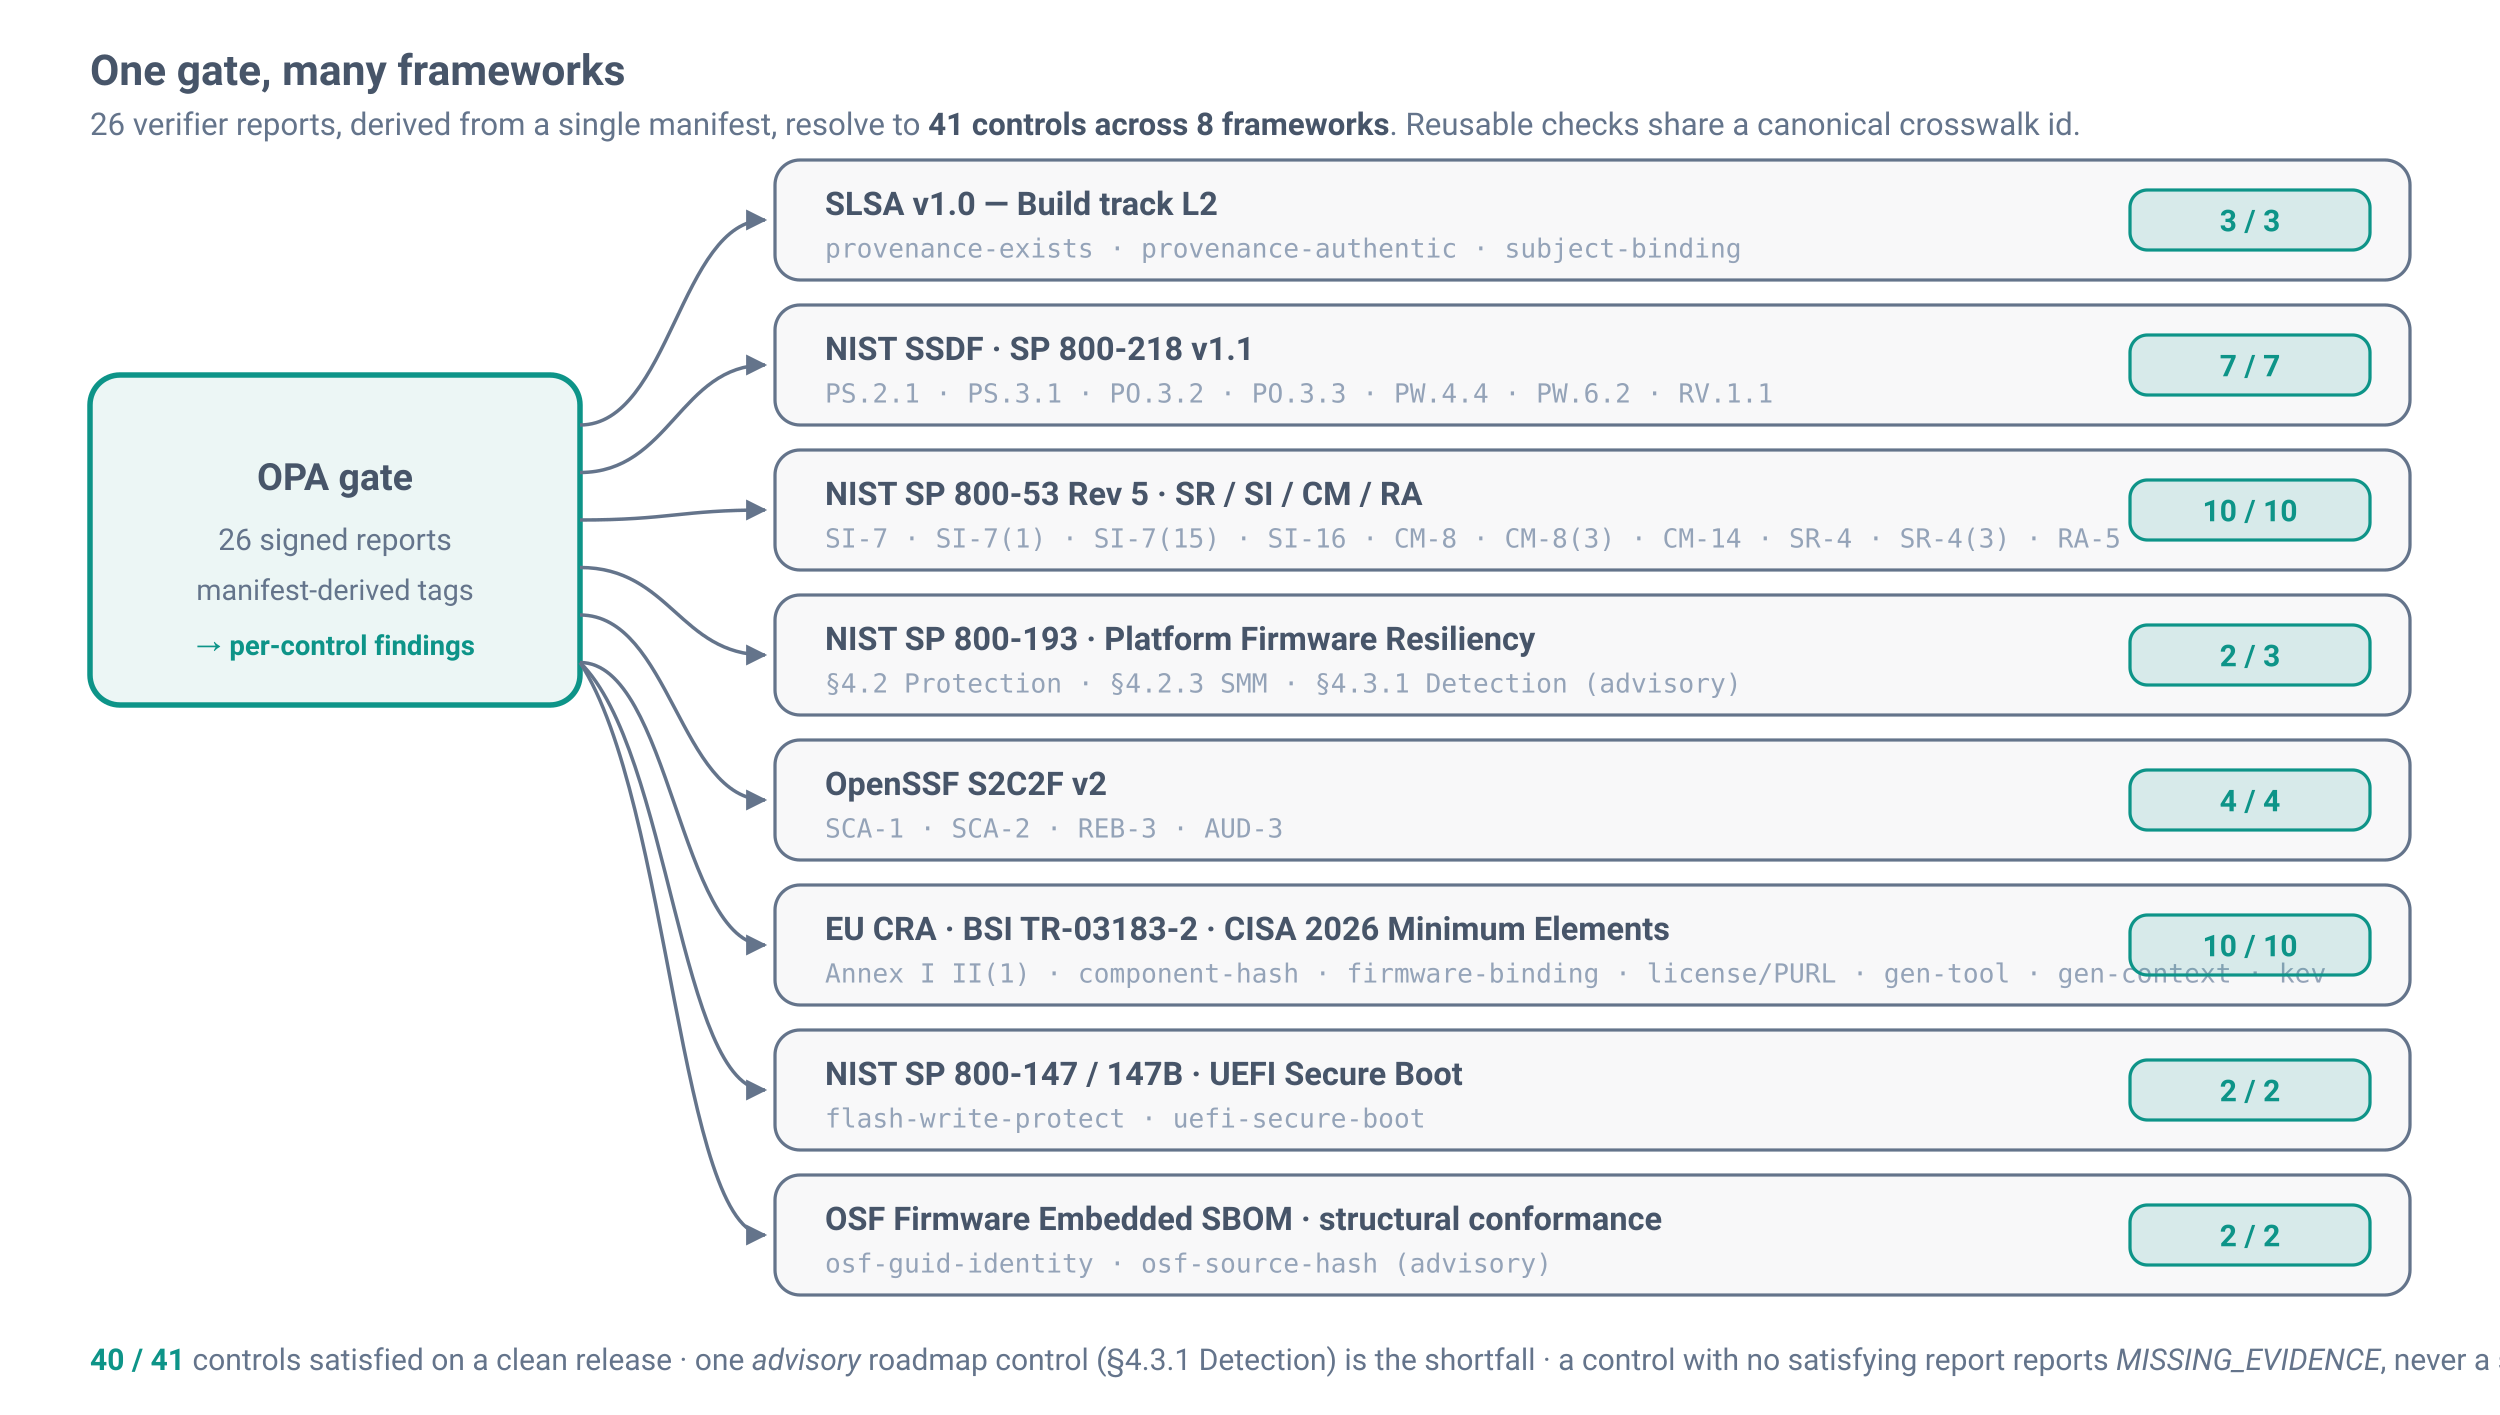
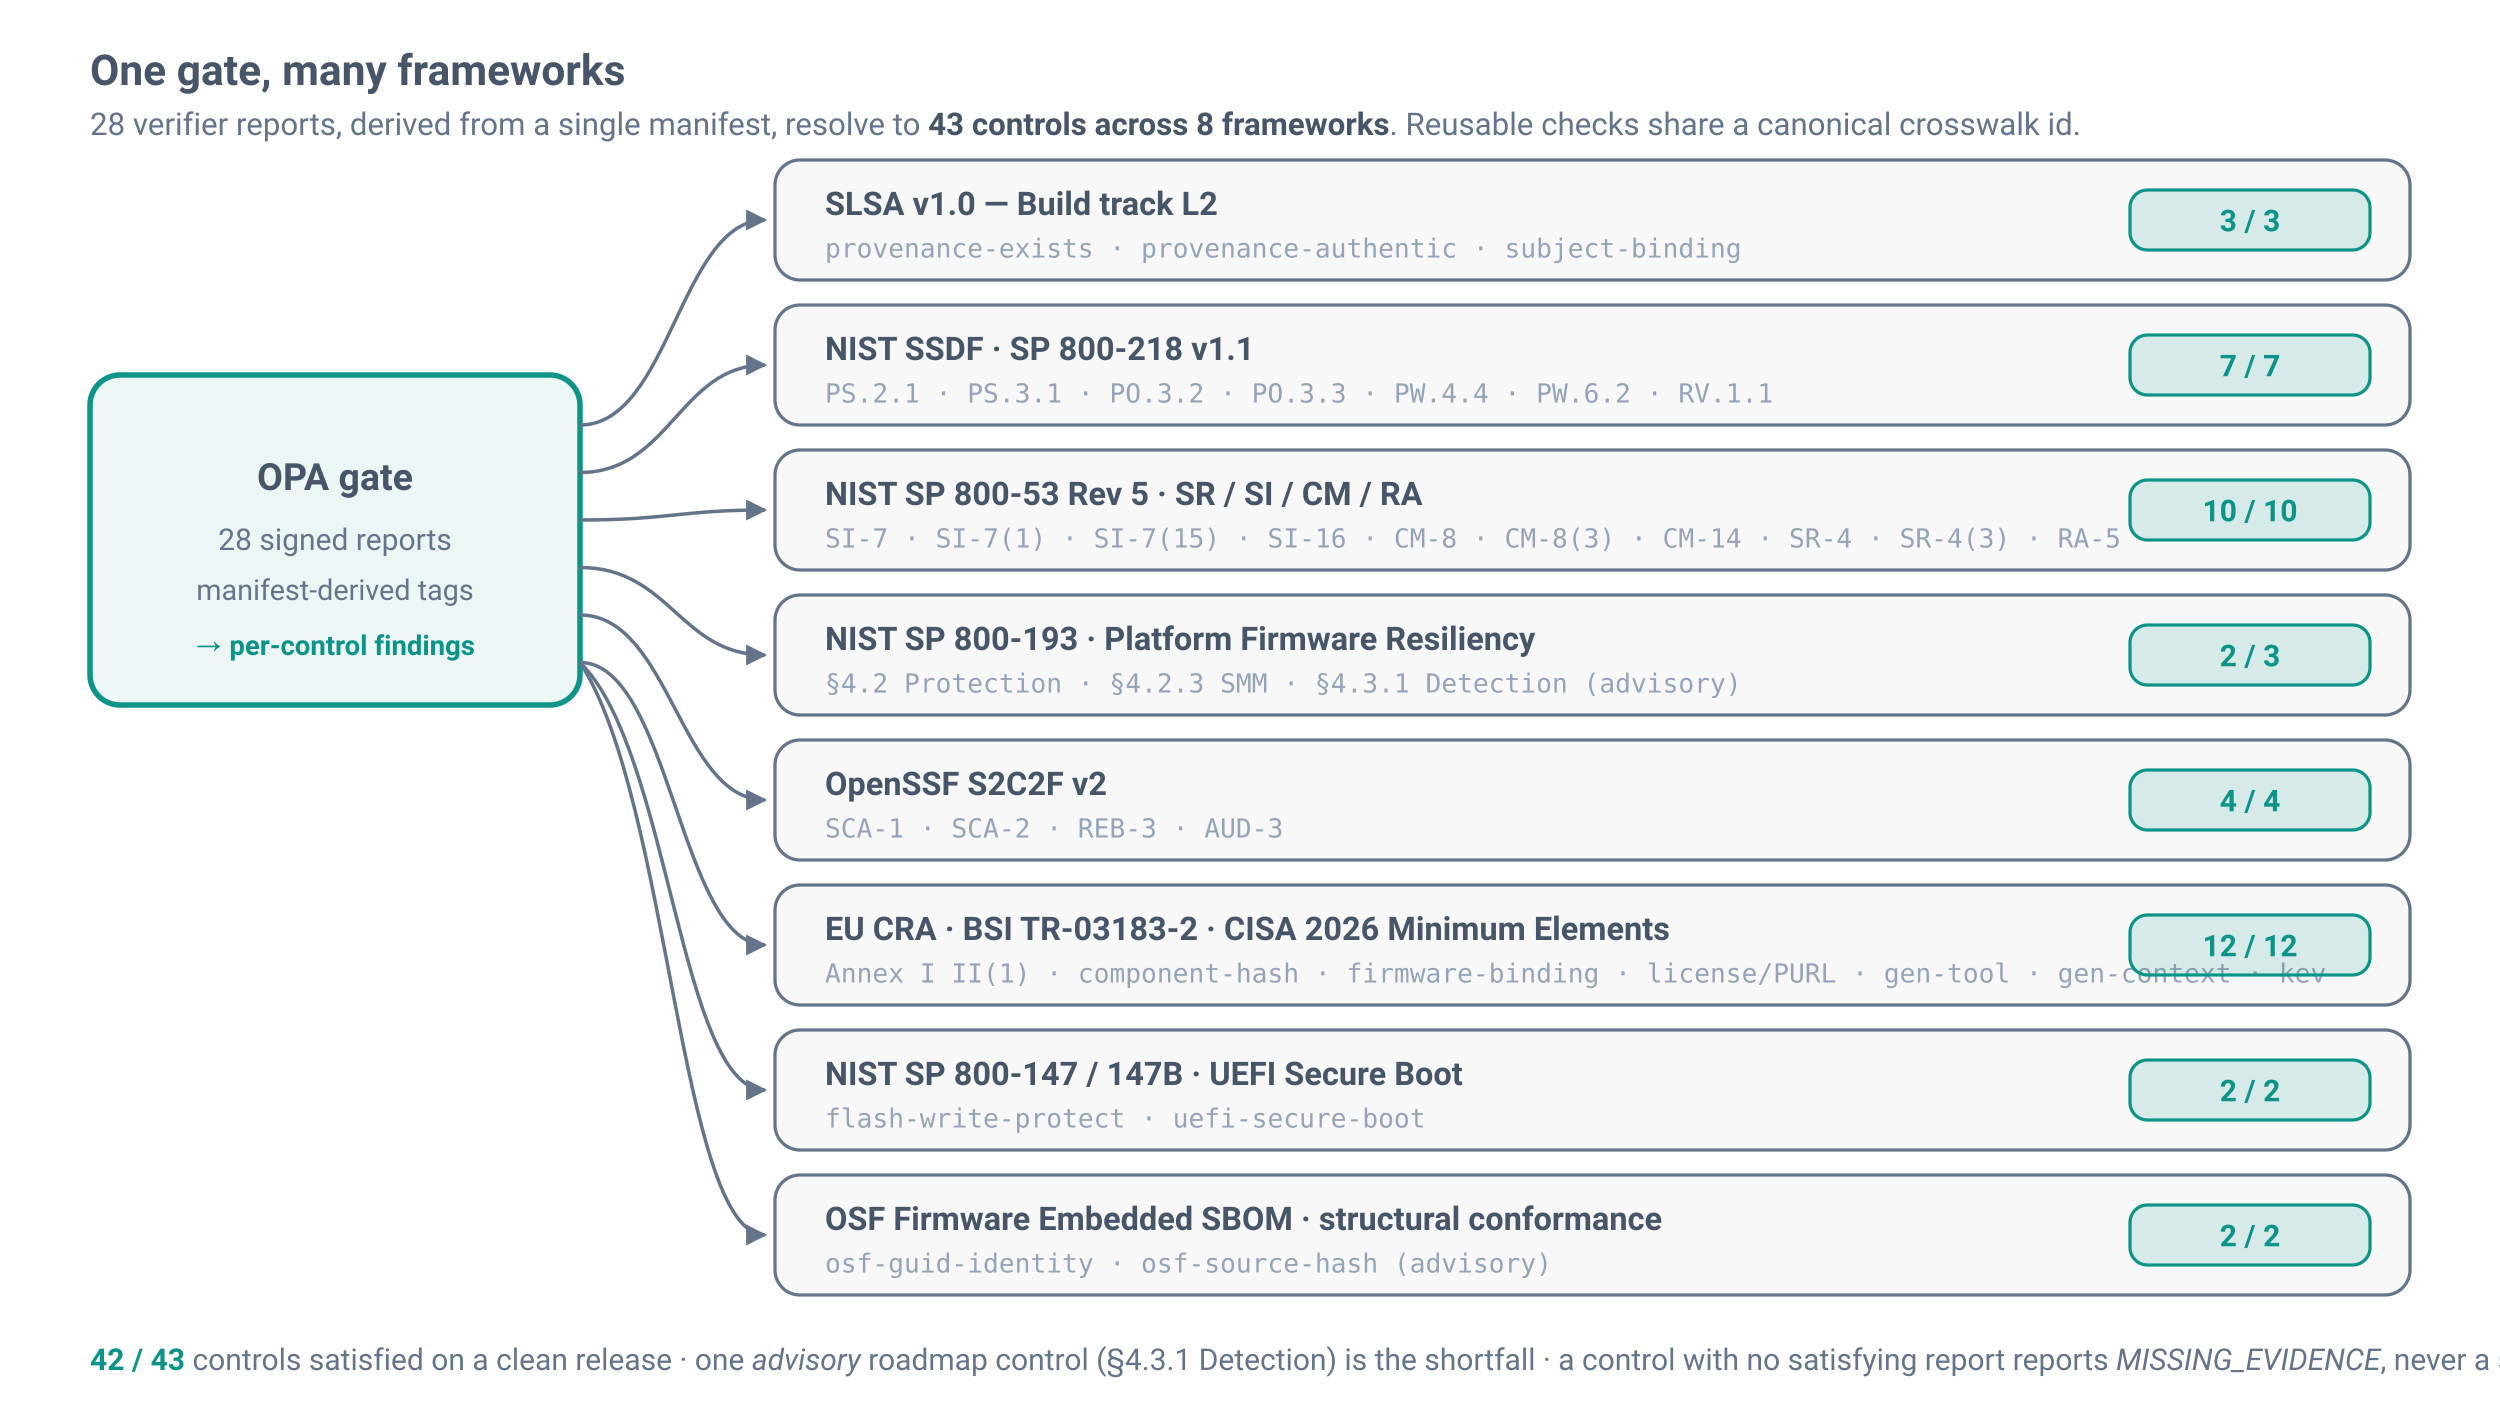
- <svg xmlns="http://www.w3.org/2000/svg" viewBox="0 0 1000 566" width="1000" height="566" font-family="ui-sans-serif, system-ui, -apple-system, 'Segoe UI', Roboto, Helvetica, Arial, 'DejaVu Sans', sans-serif" role="img" aria-label="Framework coverage: 26 always-emitted verifier reports map to 41 controls across 8 frameworks. On a clean release 40 of 41 are satisfied; one advisory roadmap control (SP 800-193 §4.3.1 Detection) is the shortfall.">
+ <svg xmlns="http://www.w3.org/2000/svg" viewBox="0 0 1000 566" width="1000" height="566" font-family="ui-sans-serif, system-ui, -apple-system, 'Segoe UI', Roboto, Helvetica, Arial, 'DejaVu Sans', sans-serif" role="img" aria-label="Framework coverage: 28 always-emitted verifier reports map to 43 controls across 8 frameworks. On a clean release 42 of 43 are satisfied; one advisory roadmap control (SP 800-193 §4.3.1 Detection) is the shortfall.">
  <defs>
    <marker id="arw4" viewBox="0 0 10 10" refX="9" refY="5" markerWidth="6" markerHeight="6" orient="auto-start-reverse">
      <path d="M0,0 L10,5 L0,10 z" fill="#64748b" />
    </marker>
  </defs>
  <text x="36" y="34" font-size="17" font-weight="700" fill="#475569">One gate, many frameworks</text>
-   <text x="36" y="54" font-size="12.5" fill="#64748b">26 verifier reports, derived from a single manifest, resolve to <tspan font-weight="600" fill="#475569">41 controls across 8 frameworks</tspan>. Reusable checks share a canonical crosswalk id.</text>
+   <text x="36" y="54" font-size="12.5" fill="#64748b">28 verifier reports, derived from a single manifest, resolve to <tspan font-weight="600" fill="#475569">43 controls across 8 frameworks</tspan>. Reusable checks share a canonical crosswalk id.</text>
  <rect x="36" y="150" width="196" height="132" rx="12" fill="#0d9488" fill-opacity="0.08" stroke="#0d9488" stroke-width="2.2" />
  <text x="134" y="196" text-anchor="middle" font-size="15" font-weight="700" fill="#475569">OPA gate</text>
-   <text x="134" y="220" text-anchor="middle" font-size="12" fill="#64748b">26 signed reports</text>
+   <text x="134" y="220" text-anchor="middle" font-size="12" fill="#64748b">28 signed reports</text>
  <text x="134" y="240" text-anchor="middle" font-size="11.5" fill="#64748b">manifest-derived tags</text>
  <text x="134" y="262" text-anchor="middle" font-size="11" fill="#0d9488" font-weight="600">→ per-control findings</text>
  <g fill="none" stroke="#64748b" stroke-width="1.4">
    <path d="M232 170 C 268 170, 272 88, 306 88" marker-end="url(#arw4)" />
    <path d="M232 189 C 268 189, 272 146, 306 146" marker-end="url(#arw4)" />
    <path d="M232 208 C 268 208, 272 204, 306 204" marker-end="url(#arw4)" />
    <path d="M232 227 C 268 227, 272 262, 306 262" marker-end="url(#arw4)" />
    <path d="M232 246 C 268 246, 272 320, 306 320" marker-end="url(#arw4)" />
    <path d="M232 265 C 268 265, 272 378, 306 378" marker-end="url(#arw4)" />
    <path d="M232 265 C 268 300, 272 436, 306 436" marker-end="url(#arw4)" />
    <path d="M232 265 C 268 320, 272 494, 306 494" marker-end="url(#arw4)" />
  </g>
  <g>
    <rect x="310" y="64" width="654" height="48" rx="10" fill="#64748b" fill-opacity="0.05" stroke="#64748b" stroke-width="1.3" />
    <text x="330" y="86" font-size="13" font-weight="600" fill="#475569">SLSA v1.0 — Build track L2</text>
    <text x="330" y="103" font-size="10.5" font-family="ui-monospace, SFMono-Regular, Menlo, Consolas, monospace" fill="#94a3b8">provenance-exists · provenance-authentic · subject-binding</text>
    <rect x="852" y="76" width="96" height="24" rx="7" fill="#0d9488" fill-opacity="0.14" stroke="#0d9488" stroke-width="1.3" />
    <text x="900" y="92.5" text-anchor="middle" font-size="12" font-weight="700" fill="#0d9488">3 / 3</text>
    <rect x="310" y="122" width="654" height="48" rx="10" fill="#64748b" fill-opacity="0.05" stroke="#64748b" stroke-width="1.3" />
    <text x="330" y="144" font-size="13" font-weight="600" fill="#475569">NIST SSDF · SP 800-218 v1.1</text>
    <text x="330" y="161" font-size="10.5" font-family="ui-monospace, SFMono-Regular, Menlo, Consolas, monospace" fill="#94a3b8">PS.2.1 · PS.3.1 · PO.3.2 · PO.3.3 · PW.4.4 · PW.6.2 · RV.1.1</text>
    <rect x="852" y="134" width="96" height="24" rx="7" fill="#0d9488" fill-opacity="0.14" stroke="#0d9488" stroke-width="1.3" />
    <text x="900" y="150.5" text-anchor="middle" font-size="12" font-weight="700" fill="#0d9488">7 / 7</text>
    <rect x="310" y="180" width="654" height="48" rx="10" fill="#64748b" fill-opacity="0.05" stroke="#64748b" stroke-width="1.3" />
    <text x="330" y="202" font-size="13" font-weight="600" fill="#475569">NIST SP 800-53 Rev 5 · SR / SI / CM / RA</text>
    <text x="330" y="219" font-size="10.5" font-family="ui-monospace, SFMono-Regular, Menlo, Consolas, monospace" fill="#94a3b8">SI-7 · SI-7(1) · SI-7(15) · SI-16 · CM-8 · CM-8(3) · CM-14 · SR-4 · SR-4(3) · RA-5</text>
    <rect x="852" y="192" width="96" height="24" rx="7" fill="#0d9488" fill-opacity="0.14" stroke="#0d9488" stroke-width="1.3" />
    <text x="900" y="208.5" text-anchor="middle" font-size="12" font-weight="700" fill="#0d9488">10 / 10</text>
    <rect x="310" y="238" width="654" height="48" rx="10" fill="#64748b" fill-opacity="0.05" stroke="#64748b" stroke-width="1.3" />
    <text x="330" y="260" font-size="13" font-weight="600" fill="#475569">NIST SP 800-193 · Platform Firmware Resiliency</text>
    <text x="330" y="277" font-size="10.5" font-family="ui-monospace, SFMono-Regular, Menlo, Consolas, monospace" fill="#94a3b8">§4.2 Protection · §4.2.3 SMM · §4.3.1 Detection (advisory)</text>
    <rect x="852" y="250" width="96" height="24" rx="7" fill="#0d9488" fill-opacity="0.14" stroke="#0d9488" stroke-width="1.3" />
    <text x="900" y="266.5" text-anchor="middle" font-size="12" font-weight="700" fill="#0d9488">2 / 3</text>
    <rect x="310" y="296" width="654" height="48" rx="10" fill="#64748b" fill-opacity="0.05" stroke="#64748b" stroke-width="1.3" />
    <text x="330" y="318" font-size="13" font-weight="600" fill="#475569">OpenSSF S2C2F v2</text>
    <text x="330" y="335" font-size="10.5" font-family="ui-monospace, SFMono-Regular, Menlo, Consolas, monospace" fill="#94a3b8">SCA-1 · SCA-2 · REB-3 · AUD-3</text>
    <rect x="852" y="308" width="96" height="24" rx="7" fill="#0d9488" fill-opacity="0.14" stroke="#0d9488" stroke-width="1.3" />
    <text x="900" y="324.5" text-anchor="middle" font-size="12" font-weight="700" fill="#0d9488">4 / 4</text>
    <rect x="310" y="354" width="654" height="48" rx="10" fill="#64748b" fill-opacity="0.05" stroke="#64748b" stroke-width="1.3" />
    <text x="330" y="376" font-size="13" font-weight="600" fill="#475569">EU CRA · BSI TR-03183-2 · CISA 2026 Minimum Elements</text>
    <text x="330" y="393" font-size="10.5" font-family="ui-monospace, SFMono-Regular, Menlo, Consolas, monospace" fill="#94a3b8">Annex I II(1) · component-hash · firmware-binding · license/PURL · gen-tool · gen-context · kev</text>
    <rect x="852" y="366" width="96" height="24" rx="7" fill="#0d9488" fill-opacity="0.14" stroke="#0d9488" stroke-width="1.3" />
-     <text x="900" y="382.5" text-anchor="middle" font-size="12" font-weight="700" fill="#0d9488">10 / 10</text>
+     <text x="900" y="382.5" text-anchor="middle" font-size="12" font-weight="700" fill="#0d9488">12 / 12</text>
  </g>
  <rect x="310" y="412" width="654" height="48" rx="10" fill="#64748b" fill-opacity="0.05" stroke="#64748b" stroke-width="1.3" />
  <text x="330" y="434" font-size="13" font-weight="600" fill="#475569">NIST SP 800-147 / 147B · UEFI Secure Boot</text>
  <text x="330" y="451" font-size="10.5" font-family="ui-monospace, SFMono-Regular, Menlo, Consolas, monospace" fill="#94a3b8">flash-write-protect · uefi-secure-boot</text>
  <rect x="852" y="424" width="96" height="24" rx="7" fill="#0d9488" fill-opacity="0.14" stroke="#0d9488" stroke-width="1.3" />
  <text x="900" y="440.5" text-anchor="middle" font-size="12" font-weight="700" fill="#0d9488">2 / 2</text>
  <rect x="310" y="470" width="654" height="48" rx="10" fill="#64748b" fill-opacity="0.05" stroke="#64748b" stroke-width="1.3" />
  <text x="330" y="492" font-size="13" font-weight="600" fill="#475569">OSF Firmware Embedded SBOM · structural conformance</text>
  <text x="330" y="509" font-size="10.5" font-family="ui-monospace, SFMono-Regular, Menlo, Consolas, monospace" fill="#94a3b8">osf-guid-identity · osf-source-hash (advisory)</text>
  <rect x="852" y="482" width="96" height="24" rx="7" fill="#0d9488" fill-opacity="0.14" stroke="#0d9488" stroke-width="1.3" />
  <text x="900" y="498.5" text-anchor="middle" font-size="12" font-weight="700" fill="#0d9488">2 / 2</text>
  <text x="36" y="548" font-size="12" fill="#64748b">
-     <tspan font-weight="700" fill="#0d9488">40 / 41</tspan> controls satisfied on a clean release · one <tspan font-style="italic">advisory</tspan> roadmap control (§4.3.1 Detection) is the shortfall · a control with no satisfying report reports <tspan font-style="italic">MISSING_EVIDENCE</tspan>, never a silent pass.</text>
+     <tspan font-weight="700" fill="#0d9488">42 / 43</tspan> controls satisfied on a clean release · one <tspan font-style="italic">advisory</tspan> roadmap control (§4.3.1 Detection) is the shortfall · a control with no satisfying report reports <tspan font-style="italic">MISSING_EVIDENCE</tspan>, never a silent pass.</text>
</svg>
